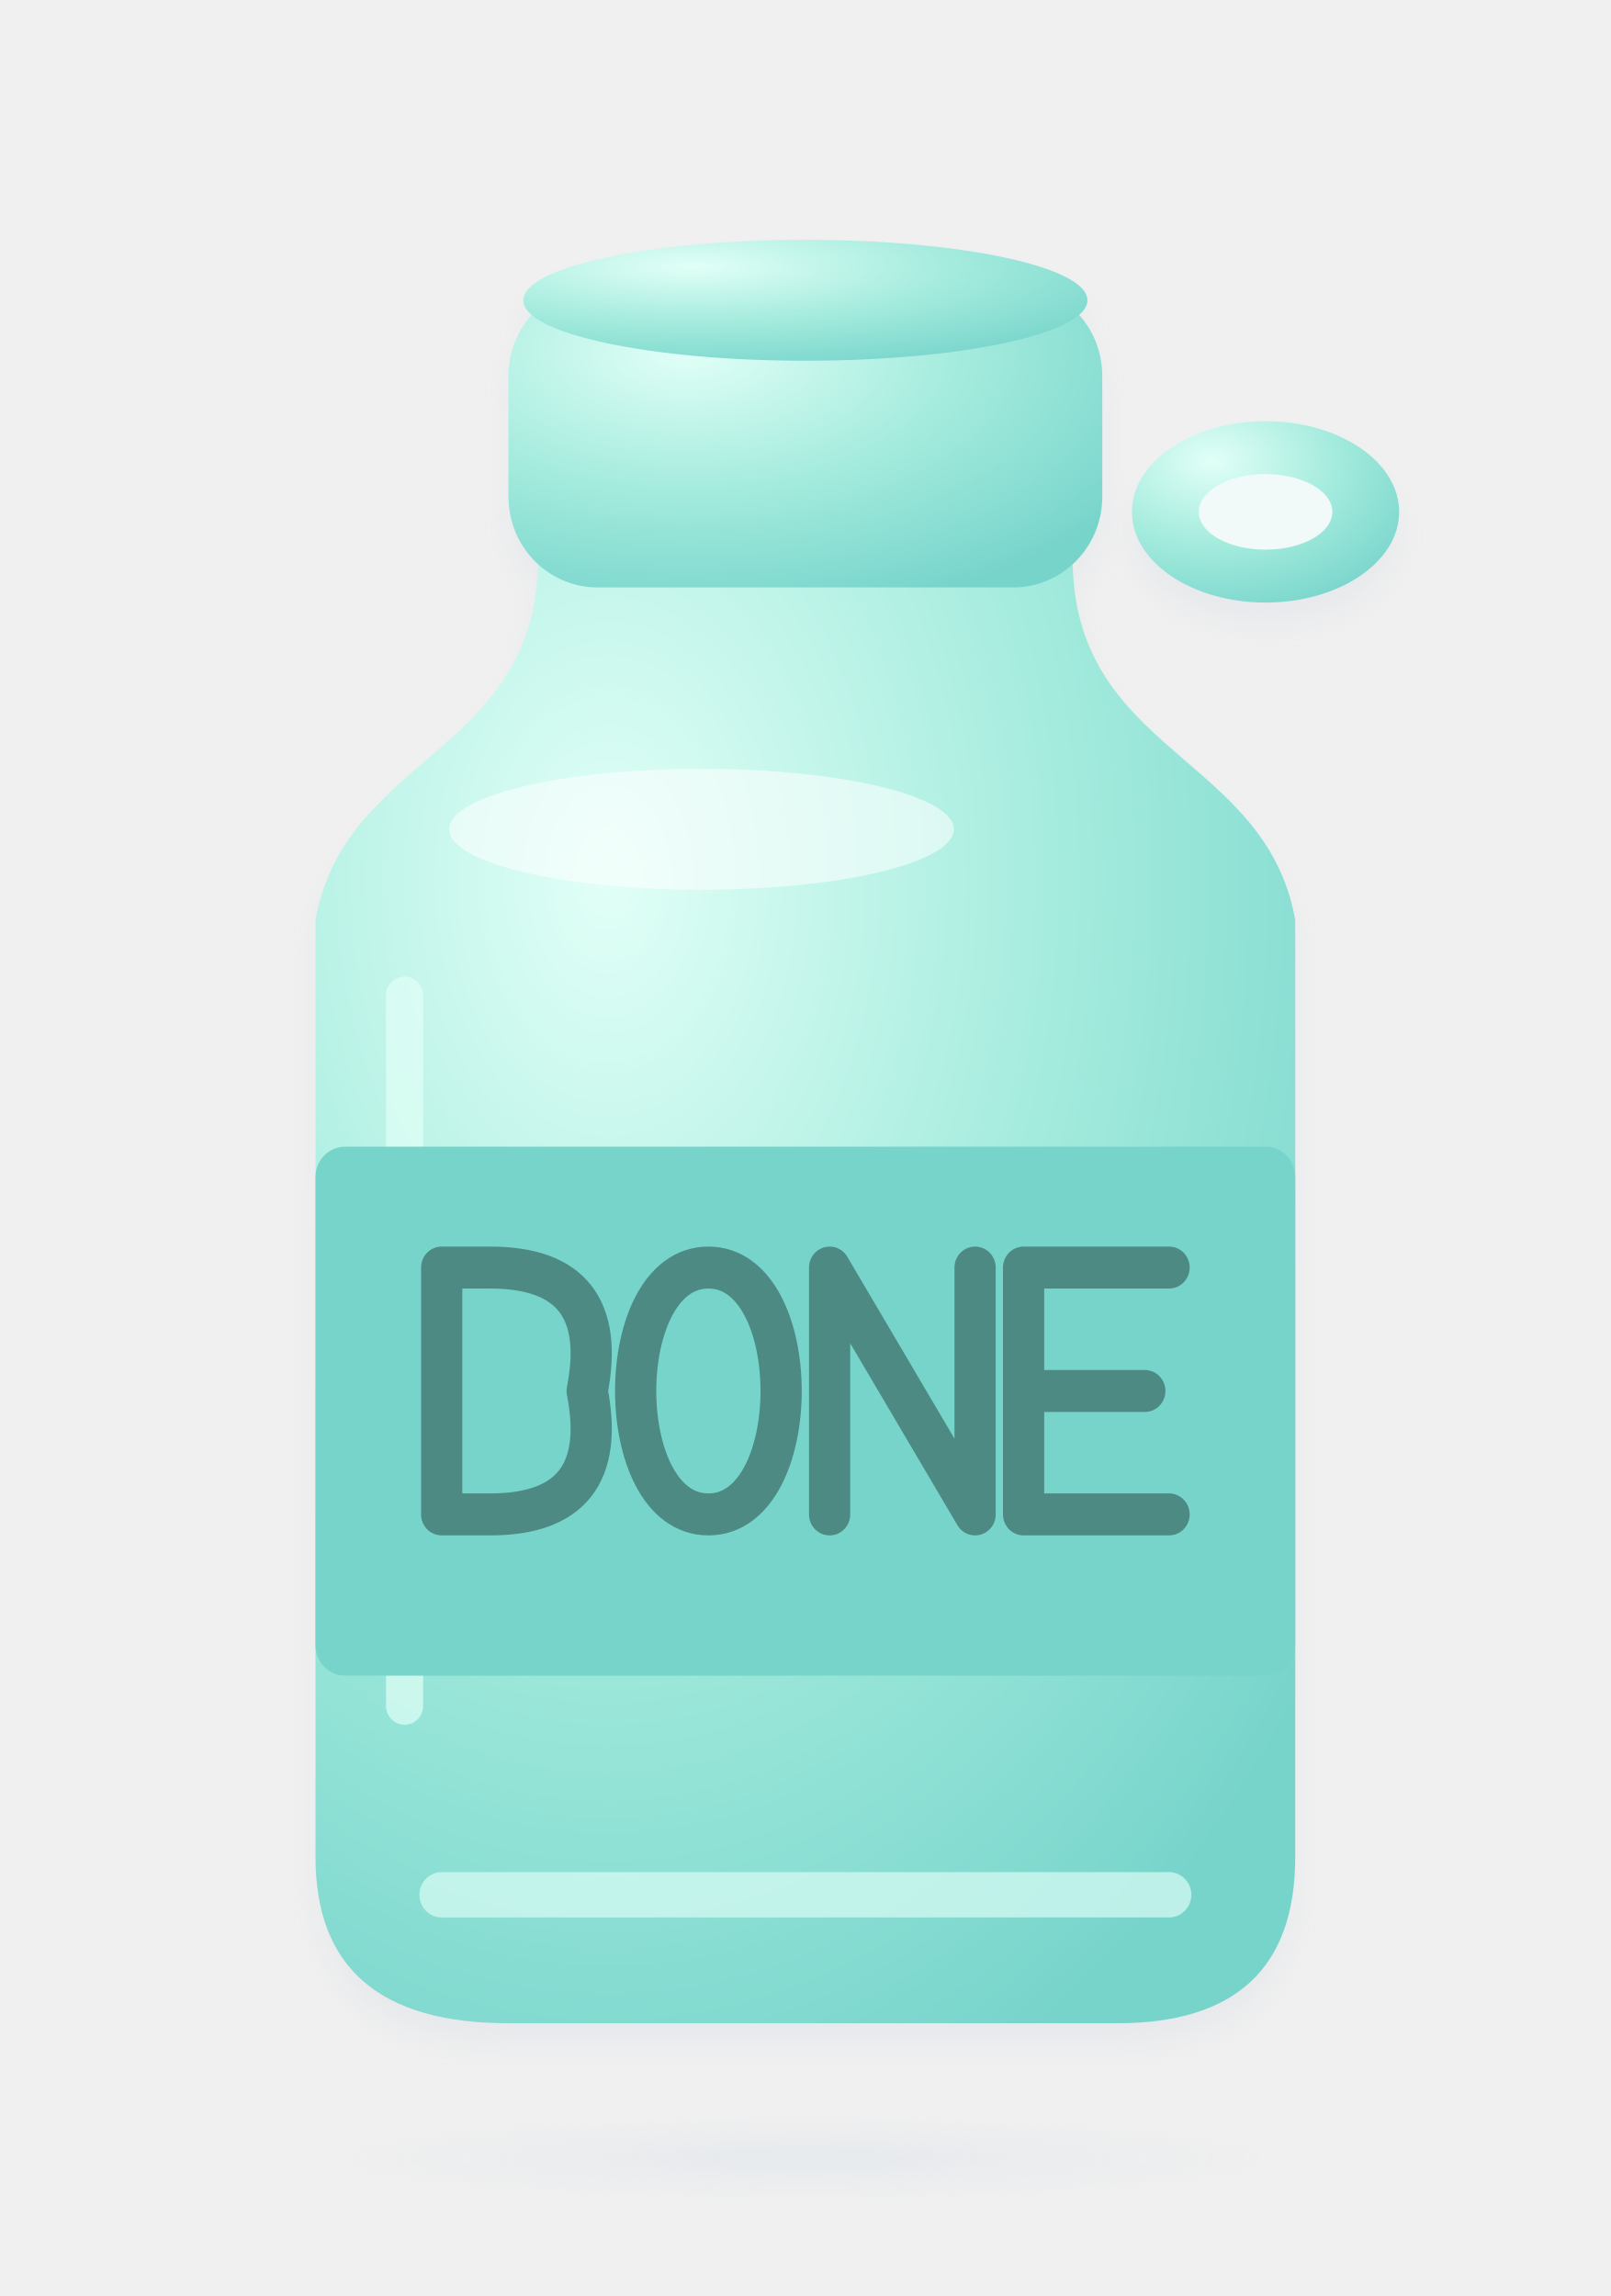
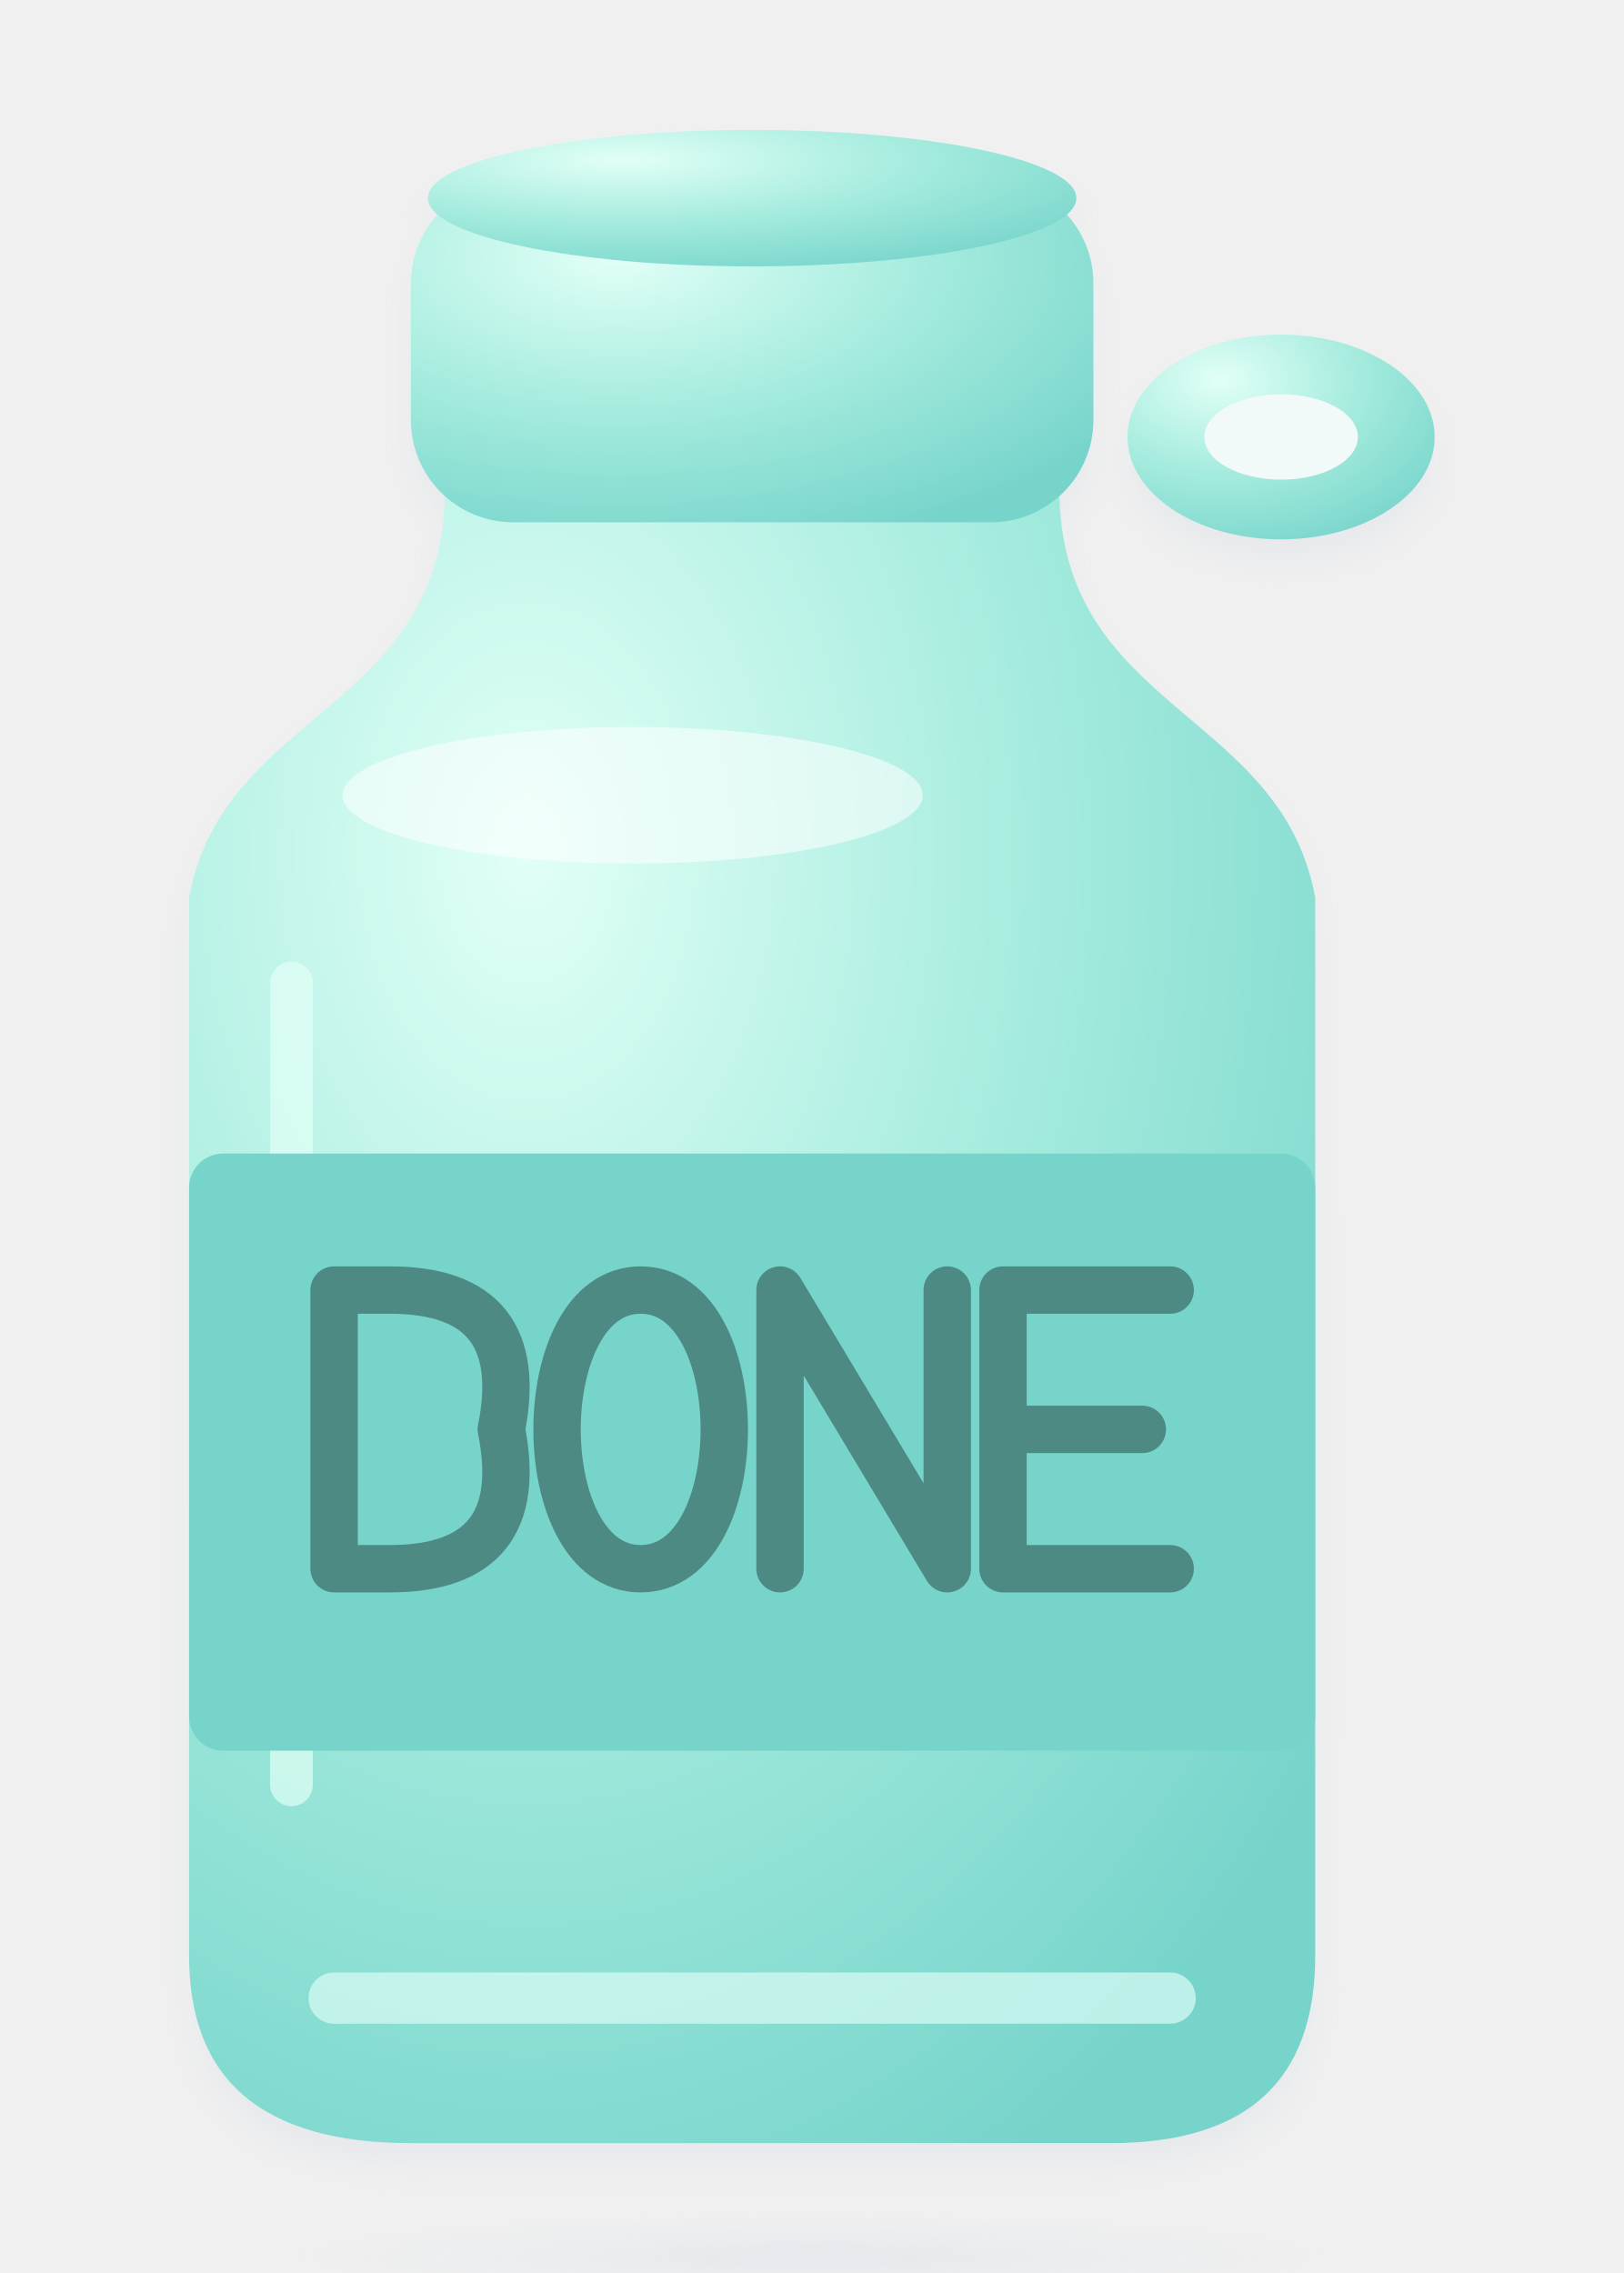
- <svg xmlns="http://www.w3.org/2000/svg" viewBox="-4 -3 102 144" width="94" height="134" preserveAspectRatio="xMidYMid meet">
+ <svg xmlns="http://www.w3.org/2000/svg" viewBox="0 0 100 140" width="100" height="140" preserveAspectRatio="xMidYMid meet">
  <defs>
    <radialGradient id="teal" cx="30%" cy="22%" r="90%">
      <stop stop-color="#e1fff7" />
      <stop offset=".52" stop-color="#a3ebdd" />
      <stop offset="1" stop-color="#77d4cb" />
    </radialGradient>
    <radialGradient id="floor-shadow">
      <stop stop-color="#9db9d8" stop-opacity=".12" />
      <stop offset=".6" stop-color="#9db9d8" stop-opacity=".05" />
      <stop offset="1" stop-color="#9db9d8" stop-opacity="0" />
    </radialGradient>
-     <filter id="object-shadow" filterUnits="userSpaceOnUse" x="-10" y="-10" width="114" height="158" color-interpolation-filters="sRGB">
+     <filter id="object-shadow" filterUnits="userSpaceOnUse" x="-10" y="-10" width="120" height="164" color-interpolation-filters="sRGB">
      <feGaussianBlur in="SourceAlpha" stdDeviation=".85" result="soft-shadow" />
      <feOffset in="soft-shadow" dy="1.4" result="offset-shadow" />
      <feFlood flood-color="#96acce" flood-opacity=".10" />
      <feComposite in2="offset-shadow" operator="in" />
      <feMerge>
        <feMergeNode />
        <feMergeNode in="SourceGraphic" />
      </feMerge>
    </filter>
  </defs>
-   <ellipse cx="47.0" cy="133" rx="30.08" ry="2.7" fill="url(#floor-shadow)" />
+   <ellipse cx="50.0" cy="139" rx="32.0" ry="2.7" fill="url(#floor-shadow)" />
  <g filter="url(#object-shadow)">
-     <g transform="scale(0.94 0.957143)">
+     <g id="item-model" transform="translate(-6.220339 -4.610169) scale(1.050847)">
      <ellipse cx="81" cy="30" rx="9" ry="6" fill="url(#teal)" />
      <ellipse cx="81" cy="30" rx="4.5" ry="2.5" fill="#f2faf9" />
      <path d="M32 33 C32 46 19 46 17 57 L17 119 Q17 130 30 130 L71 130 Q83 130 83 119 L83 57 C81 46 68 46 68 33Z" fill="url(#teal)" />
      <rect x="30" y="15" width="40" height="20" rx="6" fill="url(#teal)" />
      <ellipse cx="50" cy="16" rx="19" ry="4" fill="url(#teal)" />
      <ellipse cx="43" cy="51" rx="17" ry="4" fill="#fff" opacity=".55" />
      <path d="M23 62 V109" fill="none" stroke="#e1fff7" stroke-width="2.5" stroke-linecap="round" stroke-linejoin="round" opacity=".7" />
      <rect x="17" y="72" width="66" height="35" rx="2" fill="#77d4cb" />
      <g transform="translate(25.500 80) scale(1.63333)">
        <g transform="translate(0 0)">
          <path d="M0 0 V10 H2 Q7 10 6 5 Q7 0 2 0Z" fill="none" stroke="#4c8a83" stroke-width="1.7" stroke-linecap="round" stroke-linejoin="round" />
        </g>
        <g transform="translate(8 0)">
          <path d="M3 0 C-1 0 -1 10 3 10 C7 10 7 0 3 0Z" fill="none" stroke="#4c8a83" stroke-width="1.7" stroke-linecap="round" stroke-linejoin="round" />
        </g>
        <g transform="translate(16 0)">
          <path d="M0 10 V0 L6 10 V0" fill="none" stroke="#4c8a83" stroke-width="1.7" stroke-linecap="round" stroke-linejoin="round" />
        </g>
        <g transform="translate(24 0)">
          <path d="M6 0 H0 V10 H6 M0 5 H5" fill="none" stroke="#4c8a83" stroke-width="1.7" stroke-linecap="round" stroke-linejoin="round" />
        </g>
      </g>
      <rect x="24" y="120" width="52" height="3" rx="1.5" fill="#e1fff7" opacity=".65" />
    </g>
  </g>
</svg>
